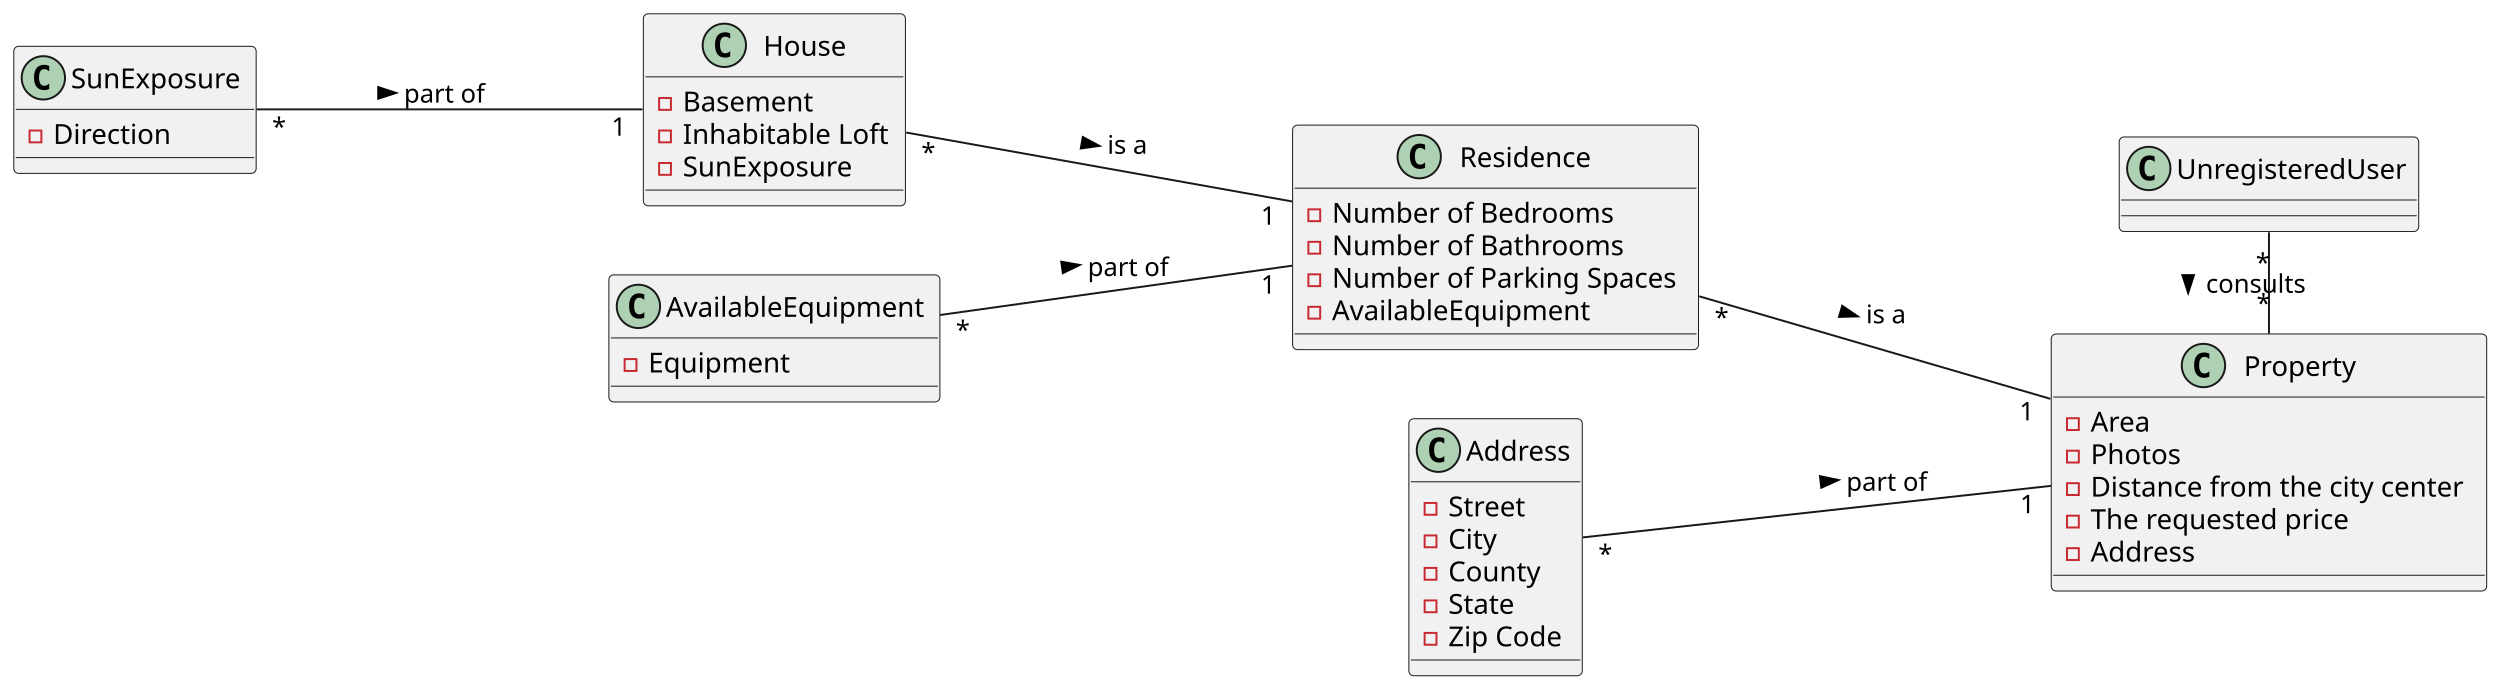
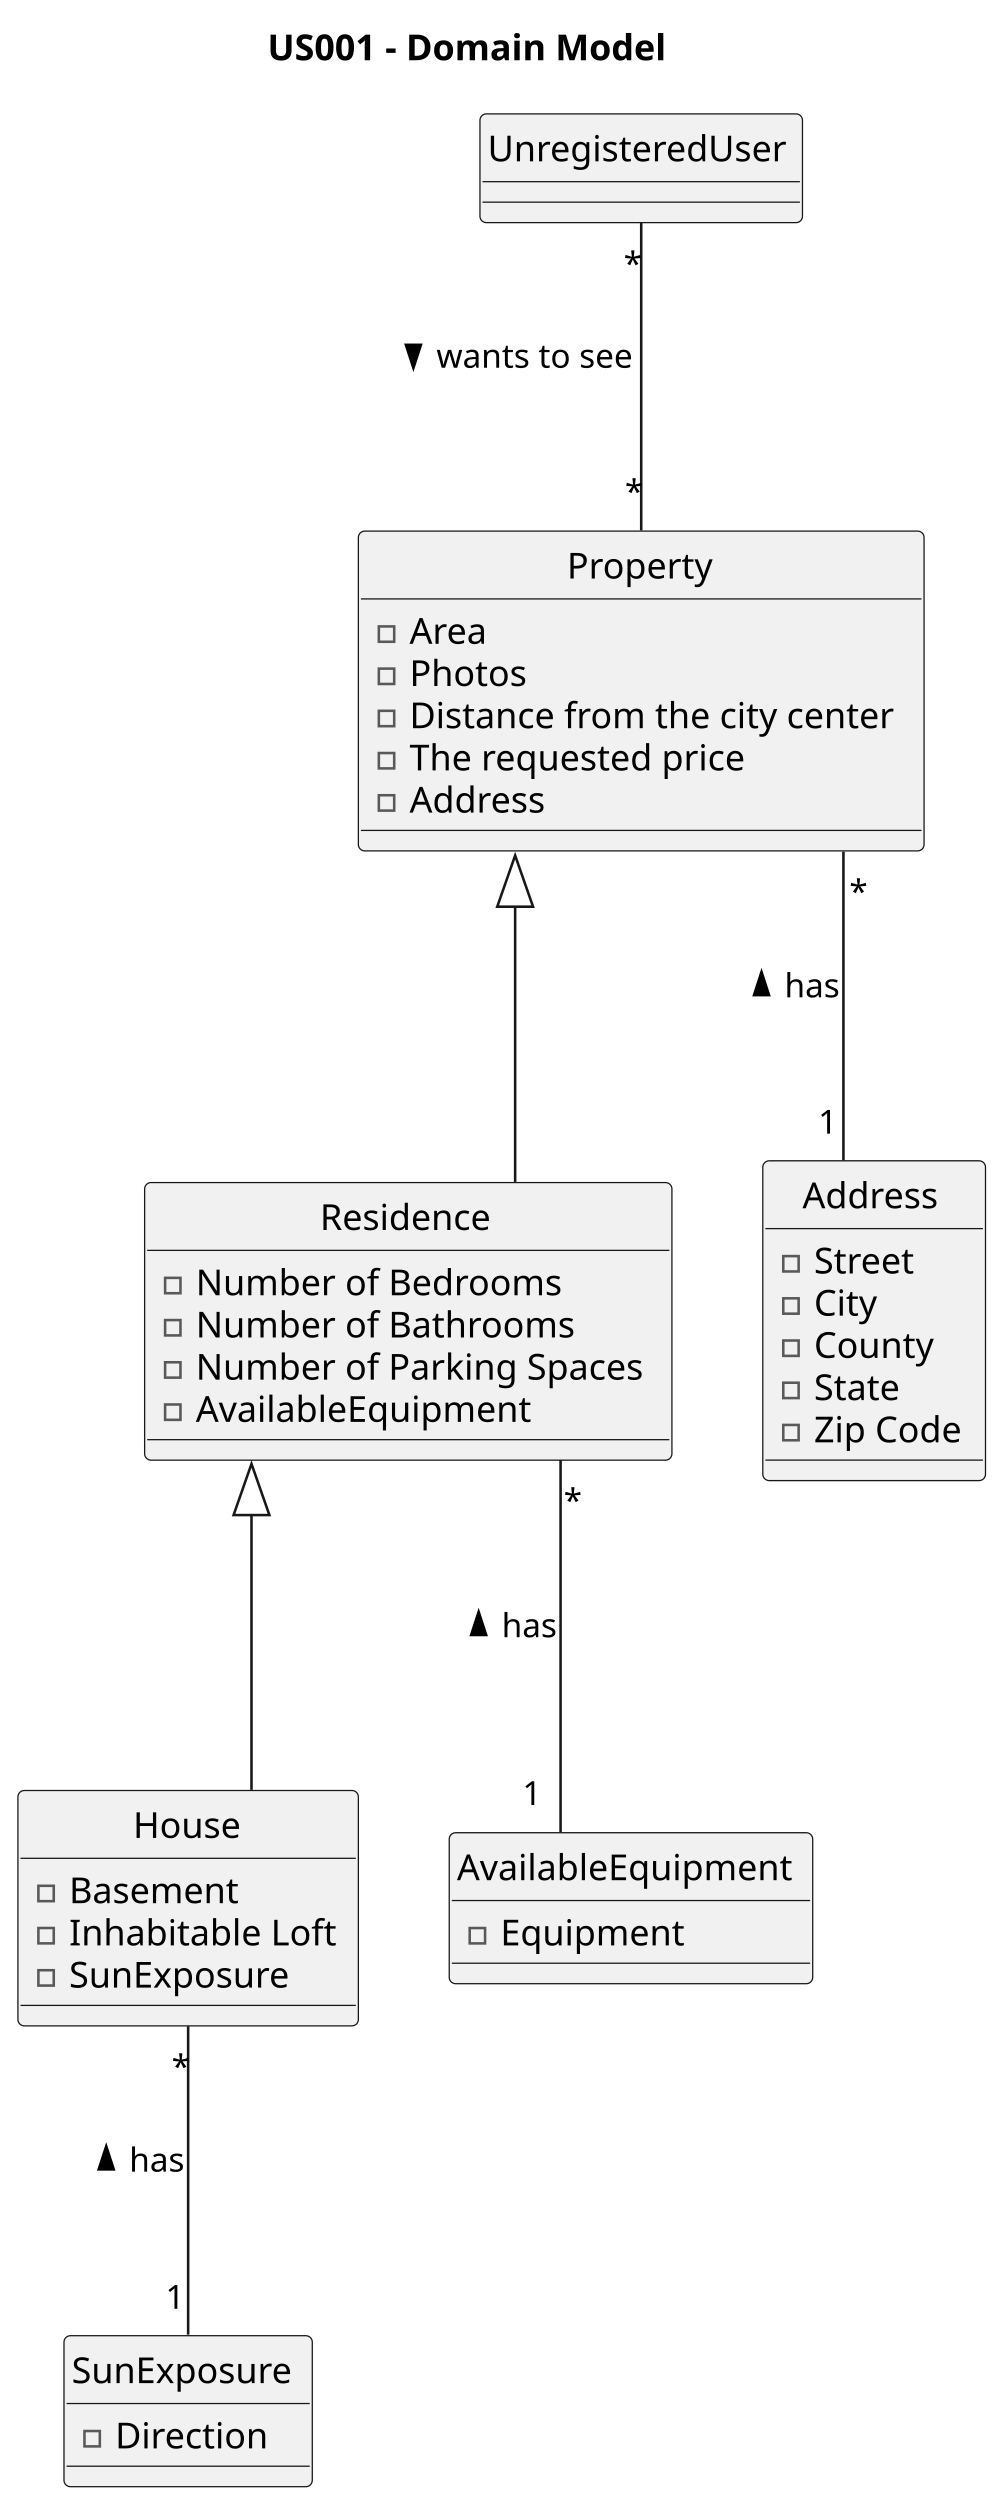
- <svg xmlns="http://www.w3.org/2000/svg" contentStyleType="text/css" height="279.2px" preserveAspectRatio="none" style="width:1015px;height:279px;background:#FFFFFF;" version="1.1" viewBox="0 0 1015 279" width="1015.2px" zoomAndPan="magnify">
+ <svg xmlns="http://www.w3.org/2000/svg" contentStyleType="text/css" height="586.8px" preserveAspectRatio="none" style="width:235px;height:586px;background:#FFFFFF;" version="1.1" viewBox="0 0 235 586" width="235.2px" zoomAndPan="magnify">
  <defs />
  <g>
+     <text fill="#000000" font-family="sans-serif" font-size="8.4" font-weight="bold" lengthAdjust="spacing" textLength="101.4" x="62.7" y="14.121">US001 - Domain Model</text>
    <g id="elem_UnregisteredUser">
-       <rect codeLine="6" fill="#F1F1F1" height="38.4" id="UnregisteredUser" rx="2" ry="2" style="stroke:#181818;stroke-width:0.4;" width="121.6" x="860.4" y="55.6" />
-       <ellipse cx="872.4" cy="68.4" fill="#ADD1B2" rx="8.8" ry="8.8" style="stroke:#181818;stroke-width:0.8;" />
-       <path d="M874.779,72.915 Q874.314,73.153 873.802,73.273 Q873.291,73.393 872.727,73.393 Q870.721,73.393 869.665,72.071 Q868.609,70.75 868.609,68.253 Q868.609,65.749 869.665,64.428 Q870.721,63.106 872.727,63.106 Q873.291,63.106 873.809,63.226 Q874.327,63.345 874.779,63.584 L874.779,65.763 Q874.274,65.298 873.799,65.082 Q873.324,64.866 872.819,64.866 Q871.744,64.866 871.196,65.719 Q870.648,66.573 870.648,68.253 Q870.648,69.926 871.196,70.779 Q871.744,71.633 872.819,71.633 Q873.324,71.633 873.799,71.417 Q874.274,71.201 874.779,70.736 Z " fill="#000000" />
-       <text fill="#000000" font-family="sans-serif" font-size="11.2" lengthAdjust="spacing" textLength="96" x="883.6" y="72.633">UnregisteredUser</text>
-       <line style="stroke:#181818;stroke-width:0.4;" x1="861.2" x2="981.2" y1="81.2" y2="81.2" />
-       <line style="stroke:#181818;stroke-width:0.4;" x1="861.2" x2="981.2" y1="87.6" y2="87.6" />
+       <rect codeLine="11" fill="#F1F1F1" height="25.493" id="UnregisteredUser" rx="1.5" ry="1.5" style="stroke:#181818;stroke-width:0.3;" width="75.6" x="112.5" y="26.693" />
+       <text fill="#000000" font-family="sans-serif" font-size="8.4" lengthAdjust="spacing" textLength="72" x="114.3" y="37.814">UnregisteredUser</text>
+       <line style="stroke:#181818;stroke-width:0.3;" x1="113.1" x2="187.5" y1="42.586" y2="42.586" />
+       <line style="stroke:#181818;stroke-width:0.3;" x1="113.1" x2="187.5" y1="47.386" y2="47.386" />
    </g>
    <g id="elem_Property">
-       <rect codeLine="9" fill="#F1F1F1" height="104.353" id="Property" rx="2" ry="2" style="stroke:#181818;stroke-width:0.4;" width="176.8" x="832.8" y="135.6" />
-       <ellipse cx="894.6" cy="148.4" fill="#ADD1B2" rx="8.8" ry="8.8" style="stroke:#181818;stroke-width:0.8;" />
-       <path d="M896.979,152.915 Q896.514,153.154 896.002,153.273 Q895.491,153.393 894.927,153.393 Q892.921,153.393 891.865,152.071 Q890.809,150.75 890.809,148.253 Q890.809,145.749 891.865,144.428 Q892.921,143.106 894.927,143.106 Q895.491,143.106 896.009,143.226 Q896.527,143.345 896.979,143.584 L896.979,145.762 Q896.474,145.298 895.999,145.082 Q895.524,144.866 895.019,144.866 Q893.944,144.866 893.396,145.719 Q892.848,146.573 892.848,148.253 Q892.848,149.926 893.396,150.78 Q893.944,151.633 895.019,151.633 Q895.524,151.633 895.999,151.417 Q896.474,151.201 896.979,150.736 Z " fill="#000000" />
-       <text fill="#000000" font-family="sans-serif" font-size="11.2" lengthAdjust="spacing" textLength="46.4" x="911" y="152.633">Property</text>
-       <line style="stroke:#181818;stroke-width:0.4;" x1="833.6" x2="1008.8" y1="161.2" y2="161.2" />
-       <rect fill="none" height="4.8" style="stroke:#C82930;stroke-width:0.8;" width="4.8" x="839.2" y="169.795" />
-       <text fill="#000000" font-family="sans-serif" font-size="11.2" lengthAdjust="spacing" textLength="25.6" x="848.8" y="175.228">Area</text>
-       <rect fill="none" height="4.8" style="stroke:#C82930;stroke-width:0.8;" width="4.8" x="839.2" y="182.986" />
-       <text fill="#000000" font-family="sans-serif" font-size="11.2" lengthAdjust="spacing" textLength="37.6" x="848.8" y="188.419">Photos</text>
-       <rect fill="none" height="4.8" style="stroke:#C82930;stroke-width:0.8;" width="4.8" x="839.2" y="196.177" />
-       <text fill="#000000" font-family="sans-serif" font-size="11.2" lengthAdjust="spacing" textLength="156" x="848.8" y="201.609">Distance from the city center</text>
-       <rect fill="none" height="4.8" style="stroke:#C82930;stroke-width:0.8;" width="4.8" x="839.2" y="209.367" />
-       <text fill="#000000" font-family="sans-serif" font-size="11.2" lengthAdjust="spacing" textLength="109.6" x="848.8" y="214.8">The requested price</text>
-       <rect fill="none" height="4.8" style="stroke:#C82930;stroke-width:0.8;" width="4.8" x="839.2" y="222.558" />
-       <text fill="#000000" font-family="sans-serif" font-size="11.2" lengthAdjust="spacing" textLength="44.8" x="848.8" y="227.991">Address</text>
-       <line style="stroke:#181818;stroke-width:0.4;" x1="833.6" x2="1008.8" y1="233.553" y2="233.553" />
+       <rect codeLine="15" fill="#F1F1F1" height="74.958" id="Property" rx="1.5" ry="1.5" style="stroke:#181818;stroke-width:0.3;" width="132.6" x="84" y="124.493" />
+       <text fill="#000000" font-family="sans-serif" font-size="8.4" lengthAdjust="spacing" textLength="34.8" x="132.9" y="135.614">Property</text>
+       <line style="stroke:#181818;stroke-width:0.3;" x1="84.6" x2="216" y1="140.386" y2="140.386" />
+       <rect fill="none" height="3.6" style="stroke:#595959;stroke-width:0.6;" width="3.6" x="88.8" y="146.832" />
+       <text fill="#000000" font-family="sans-serif" font-size="8.4" lengthAdjust="spacing" textLength="19.2" x="96" y="150.907">Area</text>
+       <rect fill="none" height="3.6" style="stroke:#595959;stroke-width:0.6;" width="3.6" x="88.8" y="156.725" />
+       <text fill="#000000" font-family="sans-serif" font-size="8.4" lengthAdjust="spacing" textLength="28.2" x="96" y="160.8">Photos</text>
+       <rect fill="none" height="3.6" style="stroke:#595959;stroke-width:0.6;" width="3.6" x="88.8" y="166.618" />
+       <text fill="#000000" font-family="sans-serif" font-size="8.4" lengthAdjust="spacing" textLength="117" x="96" y="170.693">Distance from the city center</text>
+       <rect fill="none" height="3.6" style="stroke:#595959;stroke-width:0.6;" width="3.6" x="88.8" y="176.511" />
+       <text fill="#000000" font-family="sans-serif" font-size="8.4" lengthAdjust="spacing" textLength="82.2" x="96" y="180.586">The requested price</text>
+       <rect fill="none" height="3.6" style="stroke:#595959;stroke-width:0.6;" width="3.6" x="88.8" y="186.404" />
+       <text fill="#000000" font-family="sans-serif" font-size="8.4" lengthAdjust="spacing" textLength="33.6" x="96" y="190.479">Address</text>
+       <line style="stroke:#181818;stroke-width:0.3;" x1="84.6" x2="216" y1="194.651" y2="194.651" />
    </g>
    <g id="elem_Residence">
-       <rect codeLine="18" fill="#F1F1F1" height="91.162" id="Residence" rx="2" ry="2" style="stroke:#181818;stroke-width:0.4;" width="164.8" x="524.8" y="50.8" />
-       <ellipse cx="576.2" cy="63.6" fill="#ADD1B2" rx="8.8" ry="8.8" style="stroke:#181818;stroke-width:0.8;" />
-       <path d="M578.578,68.115 Q578.114,68.353 577.602,68.473 Q577.091,68.593 576.527,68.593 Q574.521,68.593 573.465,67.271 Q572.409,65.95 572.409,63.453 Q572.409,60.949 573.465,59.628 Q574.521,58.306 576.527,58.306 Q577.091,58.306 577.609,58.426 Q578.127,58.545 578.578,58.784 L578.578,60.962 Q578.074,60.498 577.599,60.282 Q577.124,60.066 576.62,60.066 Q575.544,60.066 574.996,60.919 Q574.448,61.773 574.448,63.453 Q574.448,65.126 574.996,65.98 Q575.544,66.833 576.62,66.833 Q577.124,66.833 577.599,66.617 Q578.074,66.401 578.578,65.936 Z " fill="#000000" />
-       <text fill="#000000" font-family="sans-serif" font-size="11.2" lengthAdjust="spacing" textLength="55.2" x="592.6" y="67.833">Residence</text>
-       <line style="stroke:#181818;stroke-width:0.4;" x1="525.6" x2="688.8" y1="76.4" y2="76.4" />
-       <rect fill="none" height="4.8" style="stroke:#C82930;stroke-width:0.8;" width="4.8" x="531.2" y="84.995" />
-       <text fill="#000000" font-family="sans-serif" font-size="11.2" lengthAdjust="spacing" textLength="116.8" x="540.8" y="90.428">Number of Bedrooms</text>
-       <rect fill="none" height="4.8" style="stroke:#C82930;stroke-width:0.8;" width="4.8" x="531.2" y="98.186" />
-       <text fill="#000000" font-family="sans-serif" font-size="11.2" lengthAdjust="spacing" textLength="120.8" x="540.8" y="103.619">Number of Bathrooms</text>
-       <rect fill="none" height="4.8" style="stroke:#C82930;stroke-width:0.8;" width="4.8" x="531.2" y="111.377" />
-       <text fill="#000000" font-family="sans-serif" font-size="11.2" lengthAdjust="spacing" textLength="144" x="540.8" y="116.809">Number of Parking Spaces</text>
-       <rect fill="none" height="4.8" style="stroke:#C82930;stroke-width:0.8;" width="4.8" x="531.2" y="124.567" />
-       <text fill="#000000" font-family="sans-serif" font-size="11.2" lengthAdjust="spacing" textLength="108.8" x="540.8" y="130">AvailableEquipment</text>
-       <line style="stroke:#181818;stroke-width:0.4;" x1="525.6" x2="688.8" y1="135.562" y2="135.562" />
+       <rect codeLine="24" fill="#F1F1F1" height="65.065" id="Residence" rx="1.5" ry="1.5" style="stroke:#181818;stroke-width:0.3;" width="123.6" x="33.9" y="277.193" />
+       <text fill="#000000" font-family="sans-serif" font-size="8.4" lengthAdjust="spacing" textLength="41.4" x="75" y="288.314">Residence</text>
+       <line style="stroke:#181818;stroke-width:0.3;" x1="34.5" x2="156.9" y1="293.086" y2="293.086" />
+       <rect fill="none" height="3.6" style="stroke:#595959;stroke-width:0.6;" width="3.6" x="38.7" y="299.532" />
+       <text fill="#000000" font-family="sans-serif" font-size="8.4" lengthAdjust="spacing" textLength="87.6" x="45.9" y="303.607">Number of Bedrooms</text>
+       <rect fill="none" height="3.6" style="stroke:#595959;stroke-width:0.6;" width="3.6" x="38.7" y="309.425" />
+       <text fill="#000000" font-family="sans-serif" font-size="8.4" lengthAdjust="spacing" textLength="90.6" x="45.9" y="313.5">Number of Bathrooms</text>
+       <rect fill="none" height="3.6" style="stroke:#595959;stroke-width:0.6;" width="3.6" x="38.7" y="319.318" />
+       <text fill="#000000" font-family="sans-serif" font-size="8.4" lengthAdjust="spacing" textLength="108" x="45.9" y="323.393">Number of Parking Spaces</text>
+       <rect fill="none" height="3.6" style="stroke:#595959;stroke-width:0.6;" width="3.6" x="38.7" y="329.211" />
+       <text fill="#000000" font-family="sans-serif" font-size="8.4" lengthAdjust="spacing" textLength="81.6" x="45.9" y="333.286">AvailableEquipment</text>
+       <line style="stroke:#181818;stroke-width:0.3;" x1="34.5" x2="156.9" y1="337.458" y2="337.458" />
    </g>
    <g id="elem_House">
-       <rect codeLine="26" fill="#F1F1F1" height="77.972" id="House" rx="2" ry="2" style="stroke:#181818;stroke-width:0.4;" width="106.4" x="261.2" y="5.6" />
-       <ellipse cx="294.08" cy="18.4" fill="#ADD1B2" rx="8.8" ry="8.8" style="stroke:#181818;stroke-width:0.8;" />
-       <path d="M296.459,22.915 Q295.994,23.154 295.482,23.273 Q294.971,23.393 294.407,23.393 Q292.401,23.393 291.345,22.071 Q290.289,20.75 290.289,18.253 Q290.289,15.749 291.345,14.428 Q292.401,13.106 294.407,13.106 Q294.971,13.106 295.489,13.226 Q296.007,13.345 296.459,13.584 L296.459,15.762 Q295.954,15.298 295.479,15.082 Q295.004,14.866 294.5,14.866 Q293.424,14.866 292.876,15.719 Q292.328,16.573 292.328,18.253 Q292.328,19.926 292.876,20.779 Q293.424,21.633 294.5,21.633 Q295.004,21.633 295.479,21.417 Q295.954,21.201 296.459,20.736 Z " fill="#000000" />
-       <text fill="#000000" font-family="sans-serif" font-size="11.2" lengthAdjust="spacing" textLength="34.4" x="309.92" y="22.633">House</text>
-       <line style="stroke:#181818;stroke-width:0.4;" x1="262" x2="366.8" y1="31.2" y2="31.2" />
-       <rect fill="none" height="4.8" style="stroke:#C82930;stroke-width:0.8;" width="4.8" x="267.6" y="39.795" />
-       <text fill="#000000" font-family="sans-serif" font-size="11.2" lengthAdjust="spacing" textLength="52.8" x="277.2" y="45.228">Basement</text>
-       <rect fill="none" height="4.8" style="stroke:#C82930;stroke-width:0.8;" width="4.8" x="267.6" y="52.986" />
-       <text fill="#000000" font-family="sans-serif" font-size="11.2" lengthAdjust="spacing" textLength="85.6" x="277.2" y="58.419">Inhabitable Loft</text>
-       <rect fill="none" height="4.8" style="stroke:#C82930;stroke-width:0.8;" width="4.8" x="267.6" y="66.177" />
-       <text fill="#000000" font-family="sans-serif" font-size="11.2" lengthAdjust="spacing" textLength="72.8" x="277.2" y="71.609">SunExposure</text>
-       <line style="stroke:#181818;stroke-width:0.4;" x1="262" x2="366.8" y1="77.172" y2="77.172" />
+       <rect codeLine="32" fill="#F1F1F1" height="55.172" id="House" rx="1.5" ry="1.5" style="stroke:#181818;stroke-width:0.3;" width="79.8" x="4.2" y="419.693" />
+       <text fill="#000000" font-family="sans-serif" font-size="8.4" lengthAdjust="spacing" textLength="25.8" x="31.2" y="430.814">House</text>
+       <line style="stroke:#181818;stroke-width:0.3;" x1="4.8" x2="83.4" y1="435.586" y2="435.586" />
+       <rect fill="none" height="3.6" style="stroke:#595959;stroke-width:0.6;" width="3.6" x="9" y="442.032" />
+       <text fill="#000000" font-family="sans-serif" font-size="8.4" lengthAdjust="spacing" textLength="39.6" x="16.2" y="446.107">Basement</text>
+       <rect fill="none" height="3.6" style="stroke:#595959;stroke-width:0.6;" width="3.6" x="9" y="451.925" />
+       <text fill="#000000" font-family="sans-serif" font-size="8.4" lengthAdjust="spacing" textLength="64.2" x="16.2" y="456">Inhabitable Loft</text>
+       <rect fill="none" height="3.6" style="stroke:#595959;stroke-width:0.6;" width="3.6" x="9" y="461.818" />
+       <text fill="#000000" font-family="sans-serif" font-size="8.4" lengthAdjust="spacing" textLength="54.6" x="16.2" y="465.893">SunExposure</text>
+       <line style="stroke:#181818;stroke-width:0.3;" x1="4.8" x2="83.4" y1="470.065" y2="470.065" />
    </g>
    <g id="elem_SunExposure">
-       <rect codeLine="33" fill="#F1F1F1" height="51.591" id="SunExposure" rx="2" ry="2" style="stroke:#181818;stroke-width:0.4;" width="98.4" x="5.6" y="18.8" />
-       <ellipse cx="17.6" cy="31.6" fill="#ADD1B2" rx="8.8" ry="8.8" style="stroke:#181818;stroke-width:0.8;" />
-       <path d="M19.979,36.114 Q19.514,36.353 19.002,36.473 Q18.491,36.593 17.927,36.593 Q15.921,36.593 14.865,35.271 Q13.809,33.95 13.809,31.453 Q13.809,28.949 14.865,27.628 Q15.921,26.306 17.927,26.306 Q18.491,26.306 19.009,26.426 Q19.527,26.545 19.979,26.784 L19.979,28.962 Q19.474,28.498 18.999,28.282 Q18.524,28.066 18.02,28.066 Q16.944,28.066 16.396,28.919 Q15.848,29.773 15.848,31.453 Q15.848,33.126 16.396,33.98 Q16.944,34.833 18.02,34.833 Q18.524,34.833 18.999,34.617 Q19.474,34.401 19.979,33.936 Z " fill="#000000" />
-       <text fill="#000000" font-family="sans-serif" font-size="11.2" lengthAdjust="spacing" textLength="72.8" x="28.8" y="35.833">SunExposure</text>
-       <line style="stroke:#181818;stroke-width:0.4;" x1="6.4" x2="103.2" y1="44.4" y2="44.4" />
-       <rect fill="none" height="4.8" style="stroke:#C82930;stroke-width:0.8;" width="4.8" x="12" y="52.995" />
-       <text fill="#000000" font-family="sans-serif" font-size="11.2" lengthAdjust="spacing" textLength="49.6" x="21.6" y="58.428">Direction</text>
-       <line style="stroke:#181818;stroke-width:0.4;" x1="6.4" x2="103.2" y1="63.991" y2="63.991" />
+       <rect codeLine="39" fill="#F1F1F1" height="35.386" id="SunExposure" rx="1.5" ry="1.5" style="stroke:#181818;stroke-width:0.3;" width="58.2" x="15" y="547.493" />
+       <text fill="#000000" font-family="sans-serif" font-size="8.4" lengthAdjust="spacing" textLength="54.6" x="16.8" y="558.614">SunExposure</text>
+       <line style="stroke:#181818;stroke-width:0.3;" x1="15.6" x2="72.6" y1="563.386" y2="563.386" />
+       <rect fill="none" height="3.6" style="stroke:#595959;stroke-width:0.6;" width="3.6" x="19.8" y="569.832" />
+       <text fill="#000000" font-family="sans-serif" font-size="8.4" lengthAdjust="spacing" textLength="37.2" x="27" y="573.907">Direction</text>
+       <line style="stroke:#181818;stroke-width:0.3;" x1="15.6" x2="72.6" y1="578.079" y2="578.079" />
    </g>
    <g id="elem_Address">
-       <rect codeLine="38" fill="#F1F1F1" height="104.353" id="Address" rx="2" ry="2" style="stroke:#181818;stroke-width:0.4;" width="70.4" x="572" y="170" />
-       <ellipse cx="584" cy="182.8" fill="#ADD1B2" rx="8.8" ry="8.8" style="stroke:#181818;stroke-width:0.8;" />
-       <path d="M586.379,187.315 Q585.914,187.554 585.402,187.673 Q584.891,187.793 584.327,187.793 Q582.321,187.793 581.265,186.471 Q580.209,185.15 580.209,182.653 Q580.209,180.149 581.265,178.828 Q582.321,177.506 584.327,177.506 Q584.891,177.506 585.409,177.626 Q585.927,177.745 586.379,177.984 L586.379,180.162 Q585.874,179.698 585.399,179.482 Q584.924,179.266 584.419,179.266 Q583.344,179.266 582.796,180.119 Q582.248,180.973 582.248,182.653 Q582.248,184.326 582.796,185.179 Q583.344,186.033 584.419,186.033 Q584.924,186.033 585.399,185.817 Q585.874,185.601 586.379,185.136 Z " fill="#000000" />
-       <text fill="#000000" font-family="sans-serif" font-size="11.2" lengthAdjust="spacing" textLength="44.8" x="595.2" y="187.033">Address</text>
-       <line style="stroke:#181818;stroke-width:0.4;" x1="572.8" x2="641.6" y1="195.6" y2="195.6" />
-       <rect fill="none" height="4.8" style="stroke:#C82930;stroke-width:0.8;" width="4.8" x="578.4" y="204.195" />
-       <text fill="#000000" font-family="sans-serif" font-size="11.2" lengthAdjust="spacing" textLength="32" x="588" y="209.628">Street</text>
-       <rect fill="none" height="4.8" style="stroke:#C82930;stroke-width:0.8;" width="4.8" x="578.4" y="217.386" />
-       <text fill="#000000" font-family="sans-serif" font-size="11.2" lengthAdjust="spacing" textLength="20.8" x="588" y="222.819">City</text>
-       <rect fill="none" height="4.8" style="stroke:#C82930;stroke-width:0.8;" width="4.8" x="578.4" y="230.577" />
-       <text fill="#000000" font-family="sans-serif" font-size="11.2" lengthAdjust="spacing" textLength="39.2" x="588" y="236.009">County</text>
-       <rect fill="none" height="4.8" style="stroke:#C82930;stroke-width:0.8;" width="4.8" x="578.4" y="243.767" />
-       <text fill="#000000" font-family="sans-serif" font-size="11.2" lengthAdjust="spacing" textLength="27.2" x="588" y="249.2">State</text>
-       <rect fill="none" height="4.8" style="stroke:#C82930;stroke-width:0.8;" width="4.8" x="578.4" y="256.958" />
-       <text fill="#000000" font-family="sans-serif" font-size="11.2" lengthAdjust="spacing" textLength="48.8" x="588" y="262.391">Zip Code</text>
-       <line style="stroke:#181818;stroke-width:0.4;" x1="572.8" x2="641.6" y1="267.953" y2="267.953" />
+       <rect codeLine="44" fill="#F1F1F1" height="74.958" id="Address" rx="1.5" ry="1.5" style="stroke:#181818;stroke-width:0.3;" width="52.2" x="178.8" y="272.093" />
+       <text fill="#000000" font-family="sans-serif" font-size="8.4" lengthAdjust="spacing" textLength="33.6" x="188.1" y="283.214">Address</text>
+       <line style="stroke:#181818;stroke-width:0.3;" x1="179.4" x2="230.4" y1="287.986" y2="287.986" />
+       <rect fill="none" height="3.6" style="stroke:#595959;stroke-width:0.6;" width="3.6" x="183.6" y="294.432" />
+       <text fill="#000000" font-family="sans-serif" font-size="8.4" lengthAdjust="spacing" textLength="24" x="190.8" y="298.507">Street</text>
+       <rect fill="none" height="3.6" style="stroke:#595959;stroke-width:0.6;" width="3.6" x="183.6" y="304.325" />
+       <text fill="#000000" font-family="sans-serif" font-size="8.4" lengthAdjust="spacing" textLength="15.6" x="190.8" y="308.4">City</text>
+       <rect fill="none" height="3.6" style="stroke:#595959;stroke-width:0.6;" width="3.6" x="183.6" y="314.218" />
+       <text fill="#000000" font-family="sans-serif" font-size="8.4" lengthAdjust="spacing" textLength="29.4" x="190.8" y="318.293">County</text>
+       <rect fill="none" height="3.6" style="stroke:#595959;stroke-width:0.6;" width="3.6" x="183.6" y="324.111" />
+       <text fill="#000000" font-family="sans-serif" font-size="8.4" lengthAdjust="spacing" textLength="20.4" x="190.8" y="328.186">State</text>
+       <rect fill="none" height="3.6" style="stroke:#595959;stroke-width:0.6;" width="3.6" x="183.6" y="334.004" />
+       <text fill="#000000" font-family="sans-serif" font-size="8.4" lengthAdjust="spacing" textLength="36.6" x="190.8" y="338.079">Zip Code</text>
+       <line style="stroke:#181818;stroke-width:0.3;" x1="179.4" x2="230.4" y1="342.251" y2="342.251" />
    </g>
    <g id="elem_AvailableEquipment">
-       <rect codeLine="47" fill="#F1F1F1" height="51.591" id="AvailableEquipment" rx="2" ry="2" style="stroke:#181818;stroke-width:0.4;" width="134.4" x="247.2" y="111.6" />
-       <ellipse cx="259.2" cy="124.4" fill="#ADD1B2" rx="8.8" ry="8.8" style="stroke:#181818;stroke-width:0.8;" />
-       <path d="M261.579,128.915 Q261.114,129.154 260.602,129.273 Q260.091,129.393 259.527,129.393 Q257.521,129.393 256.465,128.071 Q255.409,126.75 255.409,124.253 Q255.409,121.749 256.465,120.428 Q257.521,119.106 259.527,119.106 Q260.091,119.106 260.609,119.226 Q261.127,119.345 261.579,119.584 L261.579,121.763 Q261.074,121.298 260.599,121.082 Q260.124,120.866 259.62,120.866 Q258.544,120.866 257.996,121.719 Q257.448,122.573 257.448,124.253 Q257.448,125.926 257.996,126.779 Q258.544,127.633 259.62,127.633 Q260.124,127.633 260.599,127.417 Q261.074,127.201 261.579,126.736 Z " fill="#000000" />
-       <text fill="#000000" font-family="sans-serif" font-size="11.2" lengthAdjust="spacing" textLength="108.8" x="270.4" y="128.633">AvailableEquipment</text>
-       <line style="stroke:#181818;stroke-width:0.4;" x1="248" x2="380.8" y1="137.2" y2="137.2" />
-       <rect fill="none" height="4.8" style="stroke:#C82930;stroke-width:0.8;" width="4.8" x="253.6" y="145.795" />
-       <text fill="#000000" font-family="sans-serif" font-size="11.2" lengthAdjust="spacing" textLength="59.2" x="263.2" y="151.228">Equipment</text>
-       <line style="stroke:#181818;stroke-width:0.4;" x1="248" x2="380.8" y1="156.791" y2="156.791" />
+       <rect codeLine="53" fill="#F1F1F1" height="35.386" id="AvailableEquipment" rx="1.5" ry="1.5" style="stroke:#181818;stroke-width:0.3;" width="85.2" x="105.3" y="429.593" />
+       <text fill="#000000" font-family="sans-serif" font-size="8.4" lengthAdjust="spacing" textLength="81.6" x="107.1" y="440.714">AvailableEquipment</text>
+       <line style="stroke:#181818;stroke-width:0.3;" x1="105.9" x2="189.9" y1="445.486" y2="445.486" />
+       <rect fill="none" height="3.6" style="stroke:#595959;stroke-width:0.6;" width="3.6" x="110.1" y="451.932" />
+       <text fill="#000000" font-family="sans-serif" font-size="8.4" lengthAdjust="spacing" textLength="44.4" x="117.3" y="456.007">Equipment</text>
+       <line style="stroke:#181818;stroke-width:0.3;" x1="105.9" x2="189.9" y1="460.179" y2="460.179" />
    </g>
    <g id="link_UnregisteredUser_Property">
-       <path codeLine="52" d="M921.2,94.336 C921.2,105.776 921.2,120.832 921.2,135.496 " fill="none" id="UnregisteredUser-Property" style="stroke:#181818;stroke-width:0.8;" />
-       <polygon fill="#000000" points="888.4,118.924,890.751,111.688,886.049,111.688,888.4,118.924" style="stroke:#000000;stroke-width:0.8;" />
-       <text fill="#000000" font-family="sans-serif" font-size="10.4" lengthAdjust="spacing" textLength="43.2" x="895.6" y="118.855">consults</text>
-       <text fill="#000000" font-family="sans-serif" font-size="10.4" lengthAdjust="spacing" textLength="4.8" x="915.845" y="110.325">*</text>
-       <text fill="#000000" font-family="sans-serif" font-size="10.4" lengthAdjust="spacing" textLength="4.8" x="916.122" y="126.826">*</text>
+       <path codeLine="58" d="M150.3,52.193 C150.3,69.173 150.3,99.755 150.3,124.337 " fill="none" id="UnregisteredUser-Property" style="stroke:#181818;stroke-width:0.6;" />
+       <polygon fill="#000000" points="96.9,86.258,98.663,80.831,95.137,80.831,96.9,86.258" style="stroke:#000000;stroke-width:0.6;" />
+       <text fill="#000000" font-family="sans-serif" font-size="7.8" lengthAdjust="spacing" textLength="47.4" x="102.3" y="86.206">wants to see</text>
+       <text fill="#000000" font-family="sans-serif" font-size="7.8" lengthAdjust="spacing" textLength="3.6" x="146.194" y="64.613">*</text>
+       <text fill="#000000" font-family="sans-serif" font-size="7.8" lengthAdjust="spacing" textLength="3.6" x="146.492" y="118.017">*</text>
    </g>
-     <g id="link_Residence_Property">
-       <path codeLine="54" d="M689.872,120.304 C733.712,133.104 787.736,148.872 832.464,161.928 " fill="none" id="Residence-Property" style="stroke:#181818;stroke-width:0.8;" />
-       <polygon fill="#000000" points="754.24,128.445,747.952,124.16,746.635,128.674,754.24,128.445" style="stroke:#000000;stroke-width:0.8;" />
-       <text fill="#000000" font-family="sans-serif" font-size="10.4" lengthAdjust="spacing" textLength="17.6" x="757.6" y="131.255">is a</text>
-       <text fill="#000000" font-family="sans-serif" font-size="10.4" lengthAdjust="spacing" textLength="4.8" x="696.12" y="132.565">*</text>
-       <text fill="#000000" font-family="sans-serif" font-size="10.4" lengthAdjust="spacing" textLength="6.4" x="819.887" y="170.657">1</text>
+     <g id="link_Property_Residence">
+       <path codeLine="60" d="M120.75,212.531 C120.75,212.531 120.75,277.049 120.75,277.049 " fill="none" id="Property-backto-Residence" style="stroke:#181818;stroke-width:0.6;" />
+       <polygon fill="none" points="116.55,212.531,120.75,200.531,124.95,212.531,116.55,212.531" style="stroke:#181818;stroke-width:0.6;" />
    </g>
-     <g id="link_Address_Property">
-       <path codeLine="55" d="M642.624,218.184 C688.136,213.176 769.696,204.192 832.704,197.256 " fill="none" id="Address-Property" style="stroke:#181818;stroke-width:0.8;" />
-       <polygon fill="#000000" points="746.376,194.887,738.926,193.341,739.441,198.015,746.376,194.887" style="stroke:#000000;stroke-width:0.8;" />
-       <text fill="#000000" font-family="sans-serif" font-size="10.4" lengthAdjust="spacing" textLength="33.6" x="749.6" y="199.255">part of</text>
-       <text fill="#000000" font-family="sans-serif" font-size="10.4" lengthAdjust="spacing" textLength="4.8" x="648.889" y="228.592">*</text>
-       <text fill="#000000" font-family="sans-serif" font-size="10.4" lengthAdjust="spacing" textLength="6.4" x="820.143" y="208.359">1</text>
+     <g id="link_Property_Address">
+       <path codeLine="61" d="M197.7,199.619 C197.7,221.825 197.7,249.839 197.7,272.033 " fill="none" id="Property-Address" style="stroke:#181818;stroke-width:0.6;" />
+       <polygon fill="#000000" points="178.5,227.822,176.737,233.249,180.263,233.249,178.5,227.822" style="stroke:#000000;stroke-width:0.6;" />
+       <text fill="#000000" font-family="sans-serif" font-size="7.8" lengthAdjust="spacing" textLength="13.2" x="183.9" y="233.77">has</text>
+       <text fill="#000000" font-family="sans-serif" font-size="7.8" lengthAdjust="spacing" textLength="3.6" x="199.088" y="211.78">*</text>
+       <text fill="#000000" font-family="sans-serif" font-size="7.8" lengthAdjust="spacing" textLength="4.8" x="191.79" y="265.724">1</text>
    </g>
-     <g id="link_AvailableEquipment_Residence">
-       <path codeLine="57" d="M381.64,127.888 C424.112,121.944 479.488,114.184 524.648,107.856 " fill="none" id="AvailableEquipment-Residence" style="stroke:#181818;stroke-width:0.8;" />
-       <polygon fill="#000000" points="438.361,107.569,430.869,106.245,431.521,110.901,438.361,107.569" style="stroke:#000000;stroke-width:0.8;" />
-       <text fill="#000000" font-family="sans-serif" font-size="10.4" lengthAdjust="spacing" textLength="33.6" x="441.6" y="112.055">part of</text>
-       <text fill="#000000" font-family="sans-serif" font-size="10.4" lengthAdjust="spacing" textLength="4.8" x="388.06" y="137.631">*</text>
-       <text fill="#000000" font-family="sans-serif" font-size="10.4" lengthAdjust="spacing" textLength="6.4" x="511.951" y="119.203">1</text>
+     <g id="link_Residence_AvailableEquipment">
+       <path codeLine="63" d="M131.4,342.227 C131.4,369.503 131.4,407.387 131.4,429.425 " fill="none" id="Residence-AvailableEquipment" style="stroke:#181818;stroke-width:0.6;" />
+       <polygon fill="#000000" points="112.2,377.816,110.437,383.243,113.963,383.243,112.2,377.816" style="stroke:#000000;stroke-width:0.6;" />
+       <text fill="#000000" font-family="sans-serif" font-size="7.8" lengthAdjust="spacing" textLength="13.2" x="117.6" y="383.764">has</text>
+       <text fill="#000000" font-family="sans-serif" font-size="7.8" lengthAdjust="spacing" textLength="3.6" x="132.143" y="354.521">*</text>
+       <text fill="#000000" font-family="sans-serif" font-size="7.8" lengthAdjust="spacing" textLength="4.8" x="122.466" y="423.095">1</text>
    </g>
-     <g id="link_House_Residence">
-       <path codeLine="58" d="M367.936,53.816 C411.616,61.616 474.432,72.832 524.624,81.8 " fill="none" id="House-Residence" style="stroke:#181818;stroke-width:0.8;" />
-       <polygon fill="#000000" points="446.338,59.227,439.628,55.641,438.801,60.27,446.338,59.227" style="stroke:#000000;stroke-width:0.8;" />
-       <text fill="#000000" font-family="sans-serif" font-size="10.4" lengthAdjust="spacing" textLength="17.6" x="449.6" y="62.455">is a</text>
-       <text fill="#000000" font-family="sans-serif" font-size="10.4" lengthAdjust="spacing" textLength="4.8" x="374.054" y="65.55">*</text>
-       <text fill="#000000" font-family="sans-serif" font-size="10.4" lengthAdjust="spacing" textLength="6.4" x="511.925" y="91.234">1</text>
+     <g id="link_Residence_House">
+       <path codeLine="64" d="M58.95,355.133 C58.95,355.133 58.95,419.543 58.95,419.543 " fill="none" id="Residence-backto-House" style="stroke:#181818;stroke-width:0.6;" />
+       <polygon fill="none" points="54.75,355.133,58.95,343.133,63.15,355.133,54.75,355.133" style="stroke:#181818;stroke-width:0.6;" />
    </g>
-     <g id="link_SunExposure_House">
-       <path codeLine="60" d="M104.128,44.4 C148.792,44.4 214.896,44.4 260.848,44.4 " fill="none" id="SunExposure-House" style="stroke:#181818;stroke-width:0.8;" />
-       <polygon fill="#000000" points="160.8,37.724,153.564,35.373,153.564,40.075,160.8,37.724" style="stroke:#000000;stroke-width:0.8;" />
-       <text fill="#000000" font-family="sans-serif" font-size="10.4" lengthAdjust="spacing" textLength="33.6" x="164" y="41.655">part of</text>
-       <text fill="#000000" font-family="sans-serif" font-size="10.4" lengthAdjust="spacing" textLength="4.8" x="110.432" y="55.177">*</text>
-       <text fill="#000000" font-family="sans-serif" font-size="10.4" lengthAdjust="spacing" textLength="6.4" x="248.241" y="55.104">1</text>
+     <g id="link_House_SunExposure">
+       <path codeLine="66" d="M44.1,474.935 C44.1,497.261 44.1,528.023 44.1,547.253 " fill="none" id="House-SunExposure" style="stroke:#181818;stroke-width:0.6;" />
+       <polygon fill="#000000" points="24.9,503.084,23.137,508.511,26.663,508.511,24.9,503.084" style="stroke:#000000;stroke-width:0.6;" />
+       <text fill="#000000" font-family="sans-serif" font-size="7.8" lengthAdjust="spacing" textLength="13.2" x="30.3" y="509.032">has</text>
+       <text fill="#000000" font-family="sans-serif" font-size="7.8" lengthAdjust="spacing" textLength="3.6" x="40.236" y="487.213">*</text>
+       <text fill="#000000" font-family="sans-serif" font-size="7.8" lengthAdjust="spacing" textLength="4.8" x="38.805" y="541.186">1</text>
    </g>
  </g>
</svg>
